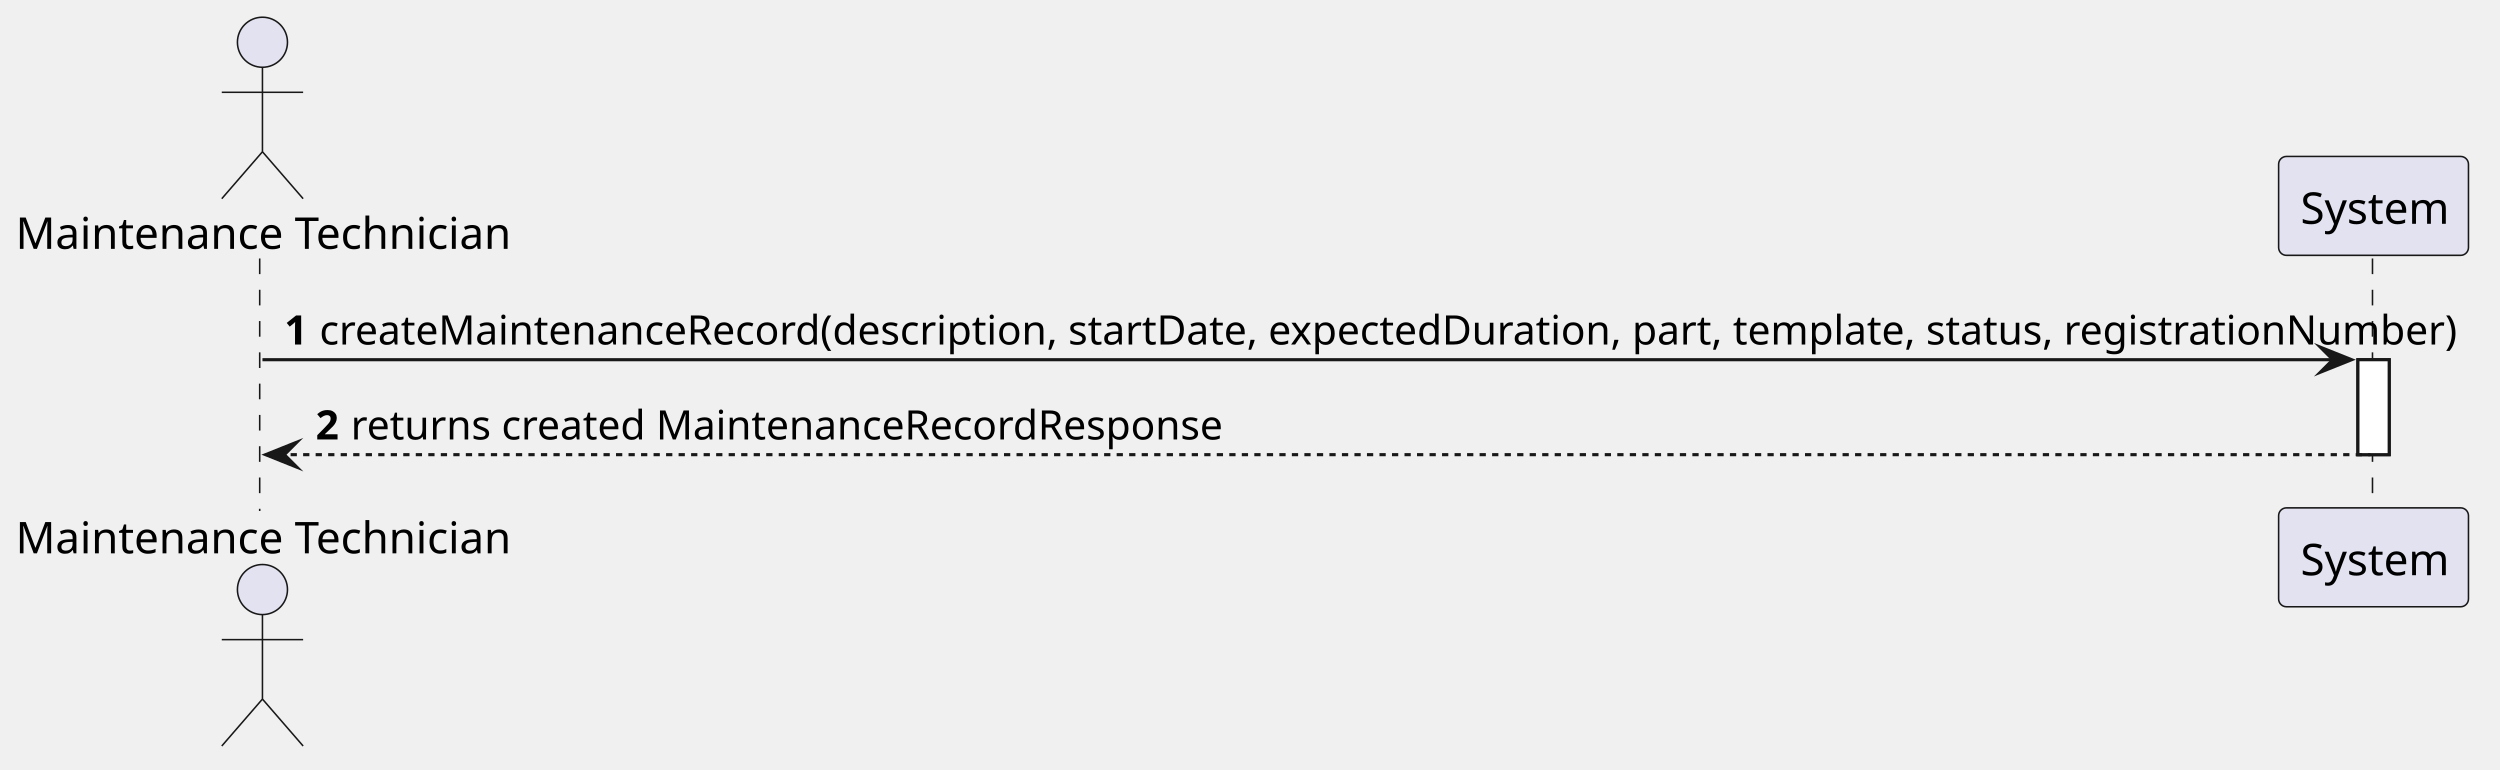
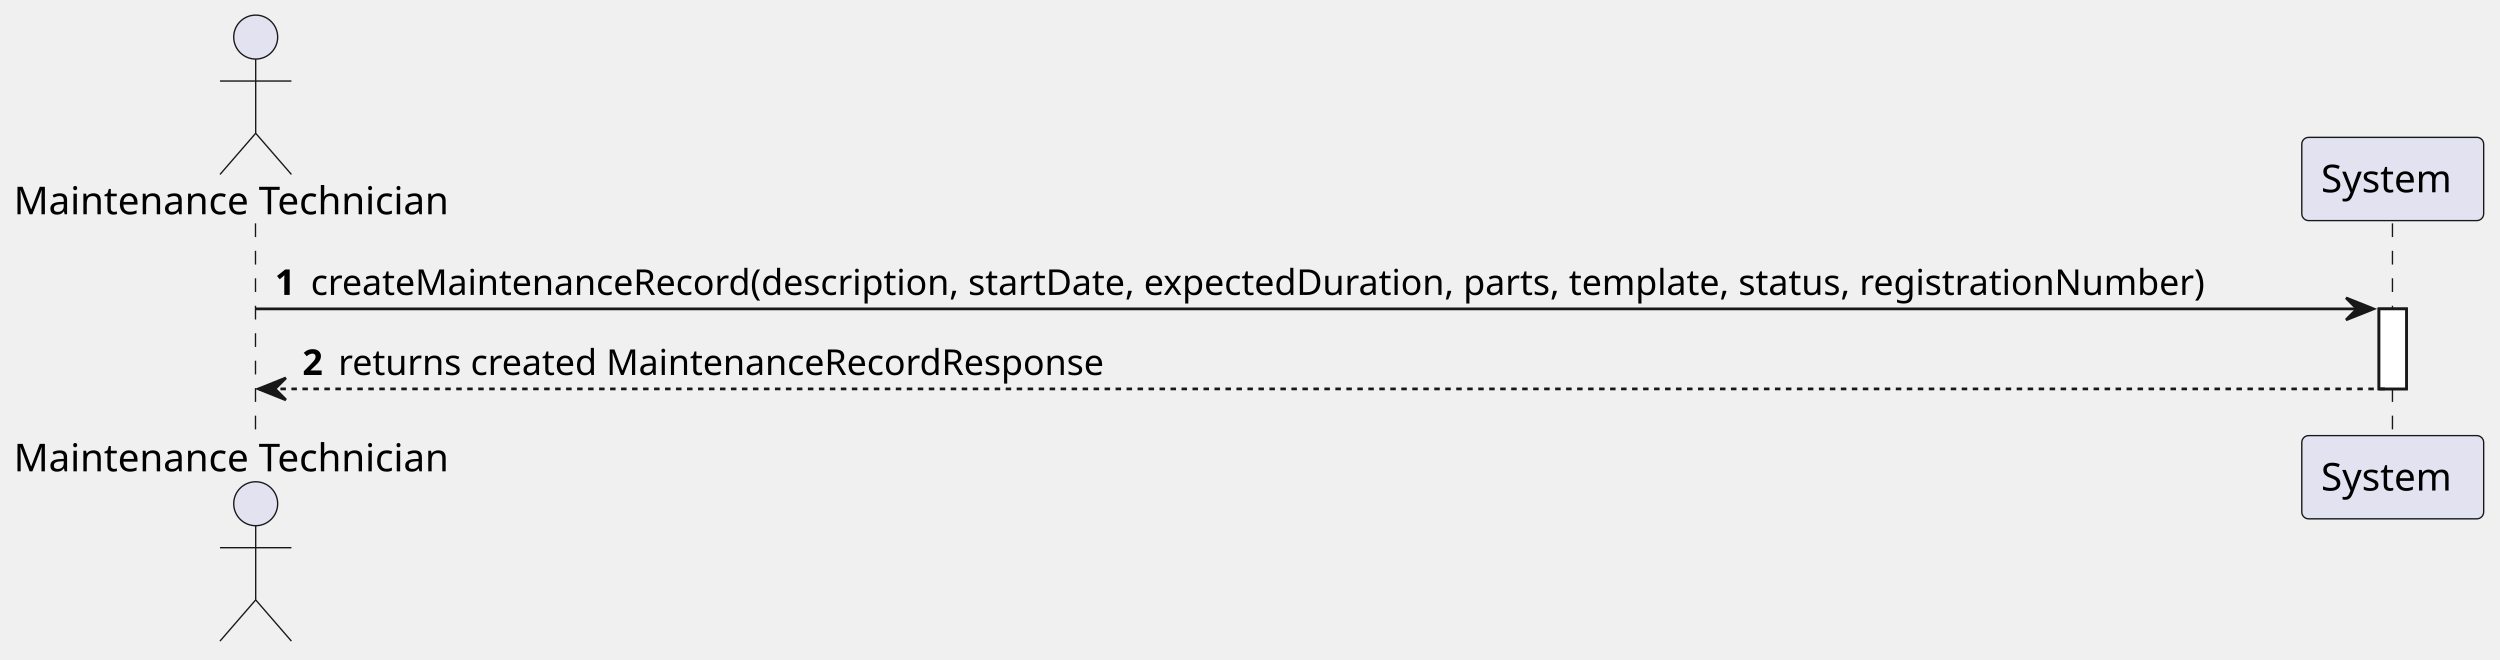
- <svg xmlns="http://www.w3.org/2000/svg" contentStyleType="text/css" data-diagram-type="SEQUENCE" height="246px" preserveAspectRatio="none" style="width:799px;height:246px;background:#FFFFFF;" version="1.1" viewBox="0 0 799 246" width="799px" zoomAndPan="magnify">
+ <svg xmlns="http://www.w3.org/2000/svg" contentStyleType="text/css" data-diagram-type="SEQUENCE" height="240px" preserveAspectRatio="none" style="width:910px;height:240px;background:#FFFFFF;" version="1.1" viewBox="0 0 910 240" width="910px" zoomAndPan="magnify">
  <defs />
  <g>
    <g>
-       <rect fill="#FFFFFF" height="30.352" style="stroke:#181818;stroke-width:1;" width="10" x="753.585" y="114.961" />
+       <rect fill="#FFFFFF" height="29.133" style="stroke:#181818;stroke-width:1;" width="10" x="865.954" y="112.43" />
    </g>
-     <g class="participant-lifeline" data-entity-uid="part1" data-qualified-name="Actor" data-source-line="2" id="part1-lifeline">
+     <g class="participant-lifeline" data-entity-uid="part1" data-qualified-name="Actor" id="part1-lifeline">
      <g>
-         <rect fill="#000000" fill-opacity="0" height="80.703" width="8" x="79.879" y="82.609" />
-         <line style="stroke:#181818;stroke-width:0.5;stroke-dasharray:5,5;" x1="83" x2="83" y1="82.609" y2="163.312" />
+         <rect fill="#000000" fill-opacity="0" height="78.266" width="8" x="89.073" y="81.297" />
+         <line style="stroke:#181818;stroke-width:0.5;stroke-dasharray:5,5;" x1="93" x2="93" y1="81.297" y2="159.562" />
      </g>
    </g>
-     <g class="participant-lifeline" data-entity-uid="part2" data-qualified-name="Sys" data-source-line="3" id="part2-lifeline">
+     <g class="participant-lifeline" data-entity-uid="part2" data-qualified-name="Sys" id="part2-lifeline">
      <g>
-         <rect fill="#000000" fill-opacity="0" height="80.703" width="8" x="754.585" y="82.609" />
-         <line style="stroke:#181818;stroke-width:0.5;stroke-dasharray:5,5;" x1="758.247" x2="758.247" y1="82.609" y2="163.312" />
+         <rect fill="#000000" fill-opacity="0" height="78.266" width="8" x="866.954" y="81.297" />
+         <line style="stroke:#181818;stroke-width:0.5;stroke-dasharray:5,5;" x1="870.851" x2="870.851" y1="81.297" y2="159.562" />
      </g>
    </g>
-     <g class="participant participant-head" data-entity-uid="part1" data-qualified-name="Actor" data-source-line="2" id="part1-head">
-       <text fill="#000000" font-family="sans-serif" font-size="14" lengthAdjust="spacing" textLength="151.758" x="5" y="79.533">Maintenance Technician</text>
-       <ellipse cx="83.879" cy="13.5" fill="#E2E2F0" rx="8" ry="8" style="stroke:#181818;stroke-width:0.5;" />
-       <path d="M83.879,21.5 L83.879,48.5 M70.879,29.5 L96.879,29.5 M83.879,48.5 L70.879,63.5 M83.879,48.5 L96.879,63.5" fill="none" style="stroke:#181818;stroke-width:0.5;" />
+     <g class="participant participant-head" data-entity-uid="part1" data-qualified-name="Actor" id="part1-head">
+       <text fill="#000000" font-family="sans-serif" font-size="14" lengthAdjust="spacing" textLength="170.147" x="5" y="77.995">Maintenance Technician</text>
+       <ellipse cx="93.073" cy="13.5" fill="#E2E2F0" rx="8" ry="8" style="stroke:#181818;stroke-width:0.5;" />
+       <path d="M93.073,21.5 L93.073,48.5 M80.073,29.5 L106.073,29.5 M93.073,48.5 L80.073,63.5 M93.073,48.5 L106.073,63.5" fill="none" style="stroke:#181818;stroke-width:0.5;" />
    </g>
-     <g class="participant participant-tail" data-entity-uid="part1" data-qualified-name="Actor" data-source-line="2" id="part1-tail">
-       <text fill="#000000" font-family="sans-serif" font-size="14" lengthAdjust="spacing" textLength="151.758" x="5" y="176.846">Maintenance Technician</text>
-       <ellipse cx="83.879" cy="188.422" fill="#E2E2F0" rx="8" ry="8" style="stroke:#181818;stroke-width:0.5;" />
-       <path d="M83.879,196.422 L83.879,223.422 M70.879,204.422 L96.879,204.422 M83.879,223.422 L70.879,238.422 M83.879,223.422 L96.879,238.422" fill="none" style="stroke:#181818;stroke-width:0.5;" />
+     <g class="participant participant-tail" data-entity-uid="part1" data-qualified-name="Actor" id="part1-tail">
+       <text fill="#000000" font-family="sans-serif" font-size="14" lengthAdjust="spacing" textLength="170.147" x="5" y="171.558">Maintenance Technician</text>
+       <ellipse cx="93.073" cy="183.359" fill="#E2E2F0" rx="8" ry="8" style="stroke:#181818;stroke-width:0.5;" />
+       <path d="M93.073,191.359 L93.073,218.359 M80.073,199.359 L106.073,199.359 M93.073,218.359 L80.073,233.359 M93.073,218.359 L106.073,233.359" fill="none" style="stroke:#181818;stroke-width:0.5;" />
    </g>
-     <g class="participant participant-head" data-entity-uid="part2" data-qualified-name="Sys" data-source-line="3" id="part2-head">
-       <rect fill="#E2E2F0" height="31.609" rx="2.5" ry="2.5" style="stroke:#181818;stroke-width:0.5;" width="60.676" x="728.247" y="50" />
-       <text fill="#000000" font-family="sans-serif" font-size="14" lengthAdjust="spacing" textLength="46.676" x="735.247" y="71.533">System</text>
+     <g class="participant participant-head" data-entity-uid="part2" data-qualified-name="Sys" id="part2-head">
+       <rect fill="#E2E2F0" height="30.297" rx="2.5" ry="2.5" style="stroke:#181818;stroke-width:0.5;" width="66.206" x="837.851" y="50" />
+       <text fill="#000000" font-family="sans-serif" font-size="14" lengthAdjust="spacing" textLength="52.206" x="844.851" y="69.995">System</text>
    </g>
-     <g class="participant participant-tail" data-entity-uid="part2" data-qualified-name="Sys" data-source-line="3" id="part2-tail">
-       <rect fill="#E2E2F0" height="31.609" rx="2.5" ry="2.5" style="stroke:#181818;stroke-width:0.5;" width="60.676" x="728.247" y="162.312" />
-       <text fill="#000000" font-family="sans-serif" font-size="14" lengthAdjust="spacing" textLength="46.676" x="735.247" y="183.846">System</text>
+     <g class="participant participant-tail" data-entity-uid="part2" data-qualified-name="Sys" id="part2-tail">
+       <rect fill="#E2E2F0" height="30.297" rx="2.5" ry="2.5" style="stroke:#181818;stroke-width:0.5;" width="66.206" x="837.851" y="158.562" />
+       <text fill="#000000" font-family="sans-serif" font-size="14" lengthAdjust="spacing" textLength="52.206" x="844.851" y="178.558">System</text>
    </g>
    <g>
-       <rect fill="#FFFFFF" height="30.352" style="stroke:#181818;stroke-width:1;" width="10" x="753.585" y="114.961" />
+       <rect fill="#FFFFFF" height="29.133" style="stroke:#181818;stroke-width:1;" width="10" x="865.954" y="112.43" />
    </g>
-     <g class="message" data-entity-1="part1" data-entity-2="part2" data-source-line="4" id="msg1">
-       <polygon fill="#181818" points="741.585,110.961,751.585,114.961,741.585,118.961,745.585,114.961" style="stroke:#181818;stroke-width:1;stroke-linejoin:miter;stroke-miterlimit:10;" />
-       <line style="stroke:#181818;stroke-width:1;" x1="83.879" x2="747.585" y1="114.961" y2="114.961" />
-       <text fill="#000000" font-family="sans-serif" font-size="13" font-weight="700" lengthAdjust="spacing" textLength="7.23" x="90.879" y="110.105">1</text>
-       <text fill="#000000" font-family="sans-serif" font-size="13" lengthAdjust="spacing" textLength="639.476" x="102.109" y="110.105">createMaintenanceRecord(description, startDate, expectedDuration, part, template, status, registrationNumber)</text>
+     <g class="message" data-entity-1="part1" data-entity-2="part2" id="msg1">
+       <polygon fill="#181818" points="853.954,108.43,863.954,112.43,853.954,116.43,857.954,112.43" style="stroke:#181818;stroke-width:1;" />
+       <line style="stroke:#181818;stroke-width:1;" x1="93.073" x2="859.954" y1="112.43" y2="112.43" />
+       <text fill="#000000" font-family="sans-serif" font-size="13" font-weight="bold" lengthAdjust="spacing" textLength="9.045" x="100.073" y="107.364">1</text>
+       <text fill="#000000" font-family="sans-serif" font-size="13" lengthAdjust="spacing" textLength="740.835" x="113.119" y="107.364">createMaintenanceRecord(description, startDate, expectedDuration, parts, template, status, registrationNumber)</text>
    </g>
-     <g class="message" data-entity-1="part2" data-entity-2="part1" data-source-line="6" id="msg2">
-       <polygon fill="#181818" points="94.879,141.312,84.879,145.312,94.879,149.312,90.879,145.312" style="stroke:#181818;stroke-width:1;stroke-linejoin:miter;stroke-miterlimit:10;" />
-       <line style="stroke:#181818;stroke-width:1;stroke-dasharray:2,2;" x1="88.879" x2="757.585" y1="145.312" y2="145.312" />
-       <text fill="#000000" font-family="sans-serif" font-size="13" font-weight="700" lengthAdjust="spacing" textLength="7.23" x="100.879" y="140.456">2</text>
-       <text fill="#000000" font-family="sans-serif" font-size="13" lengthAdjust="spacing" textLength="265.929" x="112.109" y="140.456">returns created MaintenanceRecordResponse</text>
+     <g class="message" data-entity-1="part2" data-entity-2="part1" id="msg2">
+       <polygon fill="#181818" points="104.073,137.562,94.073,141.562,104.073,145.562,100.073,141.562" style="stroke:#181818;stroke-width:1;" />
+       <line style="stroke:#181818;stroke-width:1;stroke-dasharray:2,2;" x1="98.073" x2="869.954" y1="141.562" y2="141.562" />
+       <text fill="#000000" font-family="sans-serif" font-size="13" font-weight="bold" lengthAdjust="spacing" textLength="9.045" x="110.073" y="136.497">2</text>
+       <text fill="#000000" font-family="sans-serif" font-size="13" lengthAdjust="spacing" textLength="297.572" x="123.119" y="136.497">returns created MaintenanceRecordResponse</text>
    </g>
  </g>
</svg>
